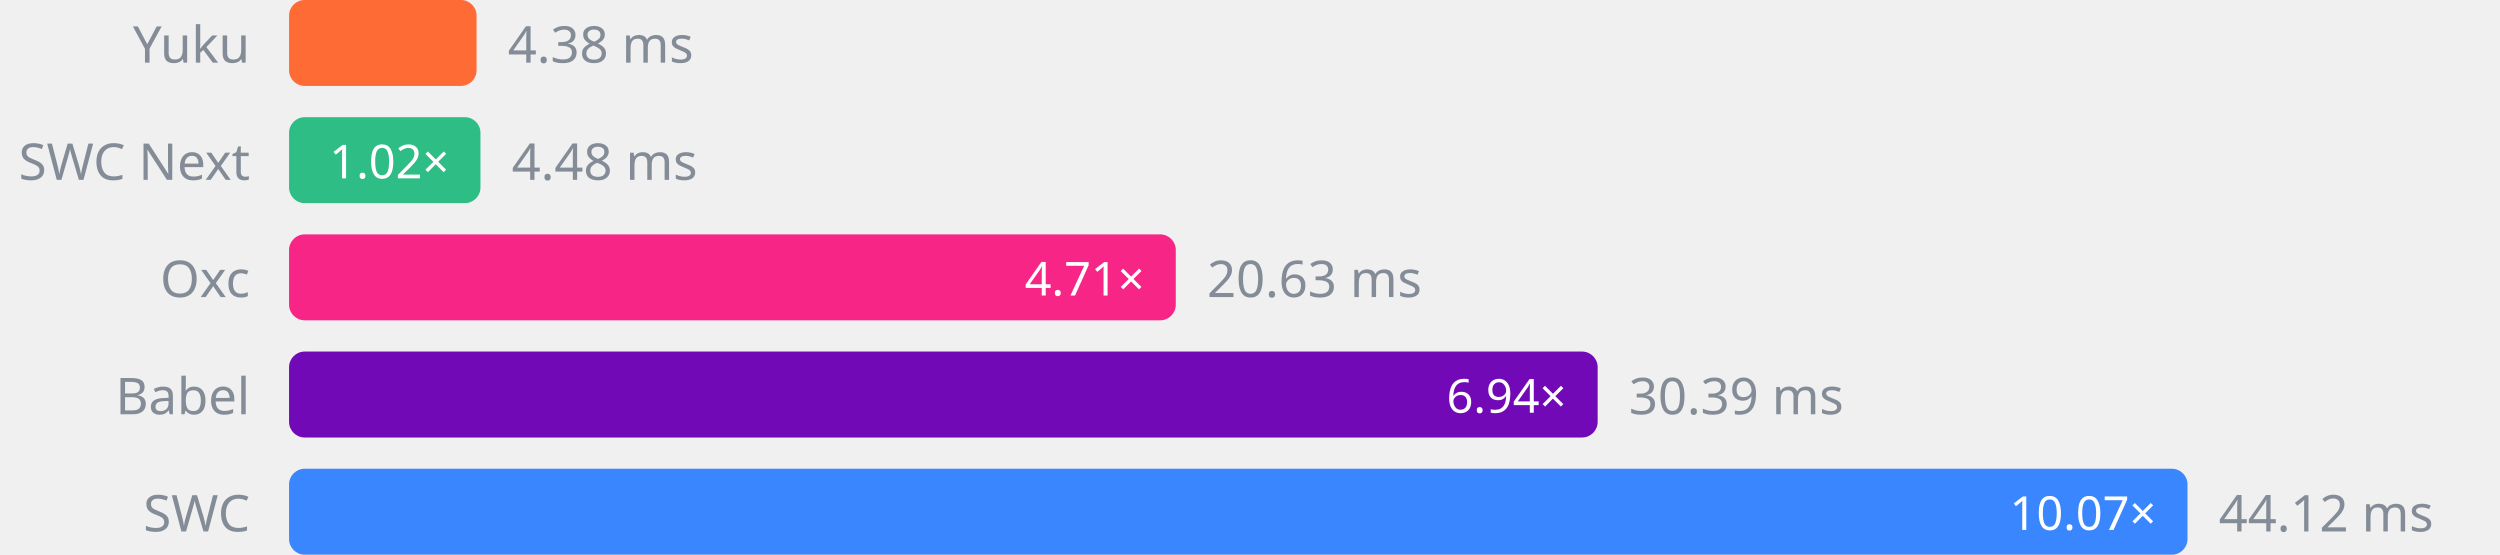
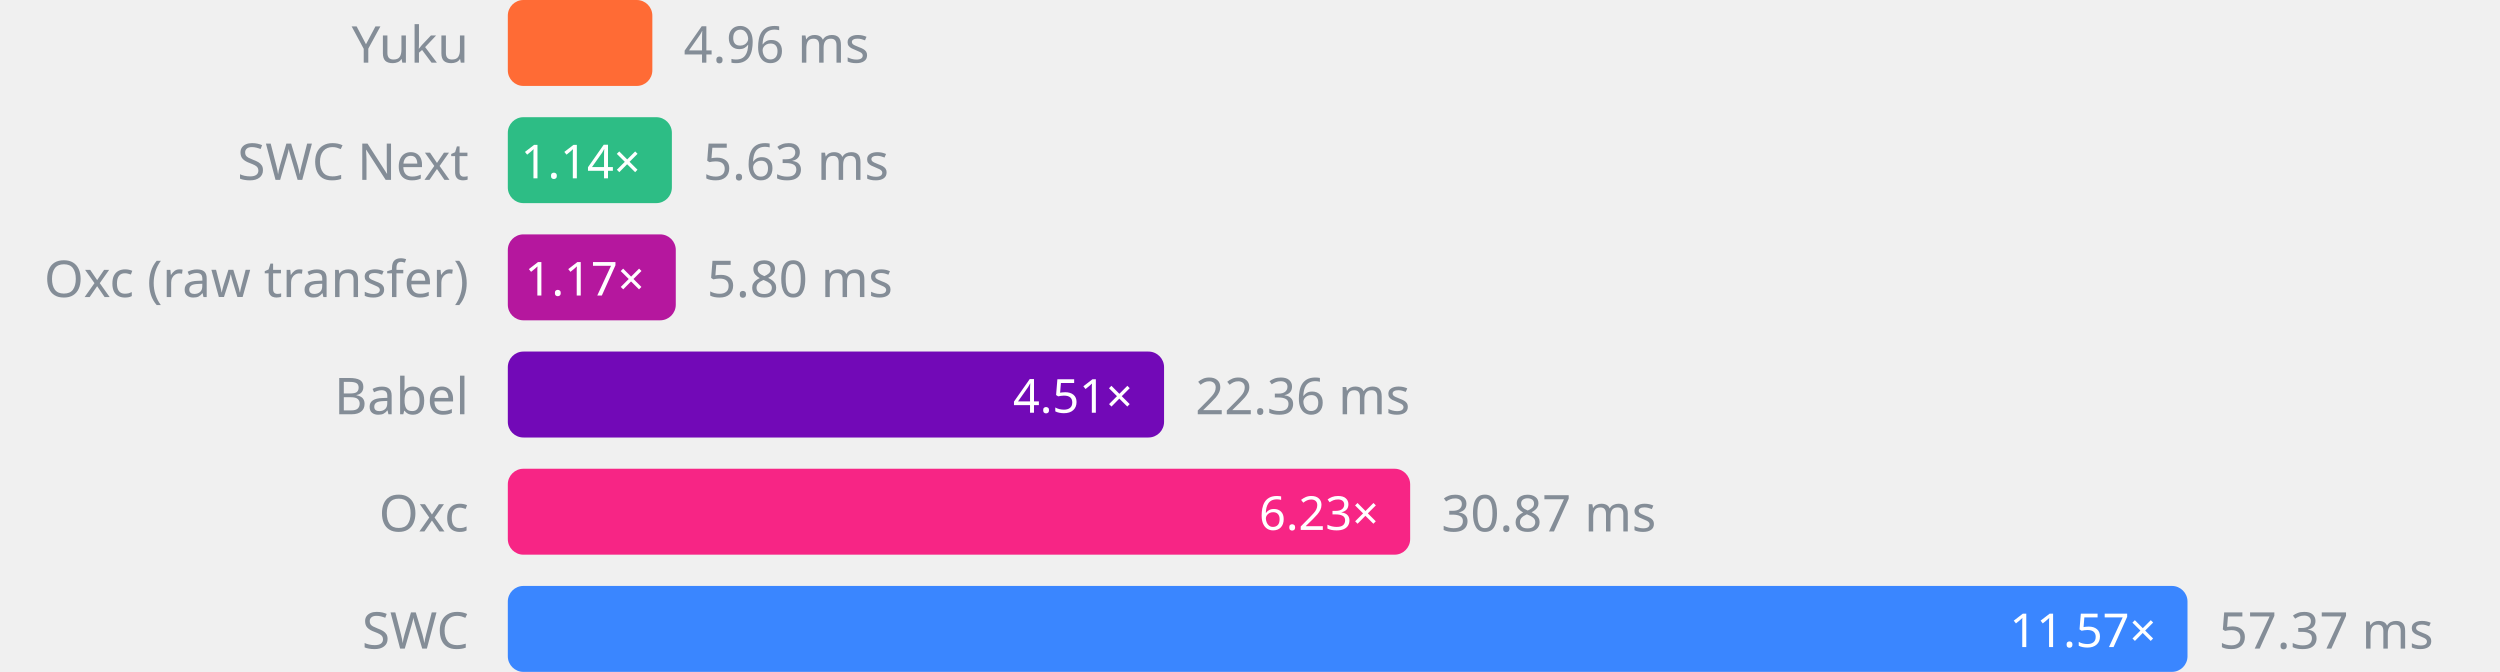
- <svg xmlns="http://www.w3.org/2000/svg" width="640" height="142" viewBox="0 0 640 142">
+ <svg xmlns="http://www.w3.org/2000/svg" width="640" height="172" viewBox="0 0 640 172">
  <style>
    text { font: 13px -apple-system, BlinkMacSystemFont, "Segoe UI", "Noto Sans", Helvetica, Arial, sans-serif; fill: #848d97; dominant-baseline: central; font-variant-numeric: tabular-nums }
    .ratio { font-size: 12px; fill: #fff }
  </style>
-   <text x="64" y="11" text-anchor="end">Yuku</text>
-   <rect x="74" y="0" width="48" height="22" rx="4" fill="#FF6B35" />
-   <text x="130" y="11">4.38 ms</text>
-   <text x="64" y="41" text-anchor="end">SWC Next</text>
-   <rect x="74" y="30" width="49" height="22" rx="4" fill="#2DBD85" />
-   <text x="131" y="41">4.48 ms</text>
-   <text class="ratio" x="115" y="41" text-anchor="end">1.02×</text>
-   <text x="64" y="71" text-anchor="end">Oxc</text>
-   <rect x="74" y="60" width="227" height="22" rx="4" fill="#F72585" />
-   <text x="309" y="71">20.63 ms</text>
-   <text class="ratio" x="293" y="71" text-anchor="end">4.71×</text>
-   <text x="64" y="101" text-anchor="end">Babel</text>
-   <rect x="74" y="90" width="335" height="22" rx="4" fill="#7209B7" />
-   <text x="417" y="101">30.39 ms</text>
-   <text class="ratio" x="401" y="101" text-anchor="end">6.94×</text>
-   <text x="64" y="131" text-anchor="end">SWC</text>
-   <rect x="74" y="120" width="486" height="22" rx="4" fill="#3A86FF" />
-   <text x="568" y="131">44.12 ms</text>
-   <text class="ratio" x="552" y="131" text-anchor="end">10.07×</text>
+   <text x="120" y="11" text-anchor="end">Yuku</text>
+   <rect x="130" y="0" width="37" height="22" rx="4" fill="#FF6B35" />
+   <text x="175" y="11">4.96 ms</text>
+   <text x="120" y="41" text-anchor="end">SWC Next</text>
+   <rect x="130" y="30" width="42" height="22" rx="4" fill="#2DBD85" />
+   <text x="180" y="41">5.63 ms</text>
+   <text class="ratio" x="164" y="41" text-anchor="end">1.14×</text>
+   <text x="120" y="71" text-anchor="end">Oxc (raw transfer)</text>
+   <rect x="130" y="60" width="43" height="22" rx="4" fill="#B5179E" />
+   <text x="181" y="71">5.80 ms</text>
+   <text class="ratio" x="165" y="71" text-anchor="end">1.17×</text>
+   <text x="120" y="101" text-anchor="end">Babel</text>
+   <rect x="130" y="90" width="168" height="22" rx="4" fill="#7209B7" />
+   <text x="306" y="101">22.36 ms</text>
+   <text class="ratio" x="290" y="101" text-anchor="end">4.51×</text>
+   <text x="120" y="131" text-anchor="end">Oxc</text>
+   <rect x="130" y="120" width="231" height="22" rx="4" fill="#F72585" />
+   <text x="369" y="131">30.87 ms</text>
+   <text class="ratio" x="353" y="131" text-anchor="end">6.23×</text>
+   <text x="120" y="161" text-anchor="end">SWC</text>
+   <rect x="130" y="150" width="430" height="22" rx="4" fill="#3A86FF" />
+   <text x="568" y="161">57.37 ms</text>
+   <text class="ratio" x="552" y="161" text-anchor="end">11.57×</text>
</svg>
